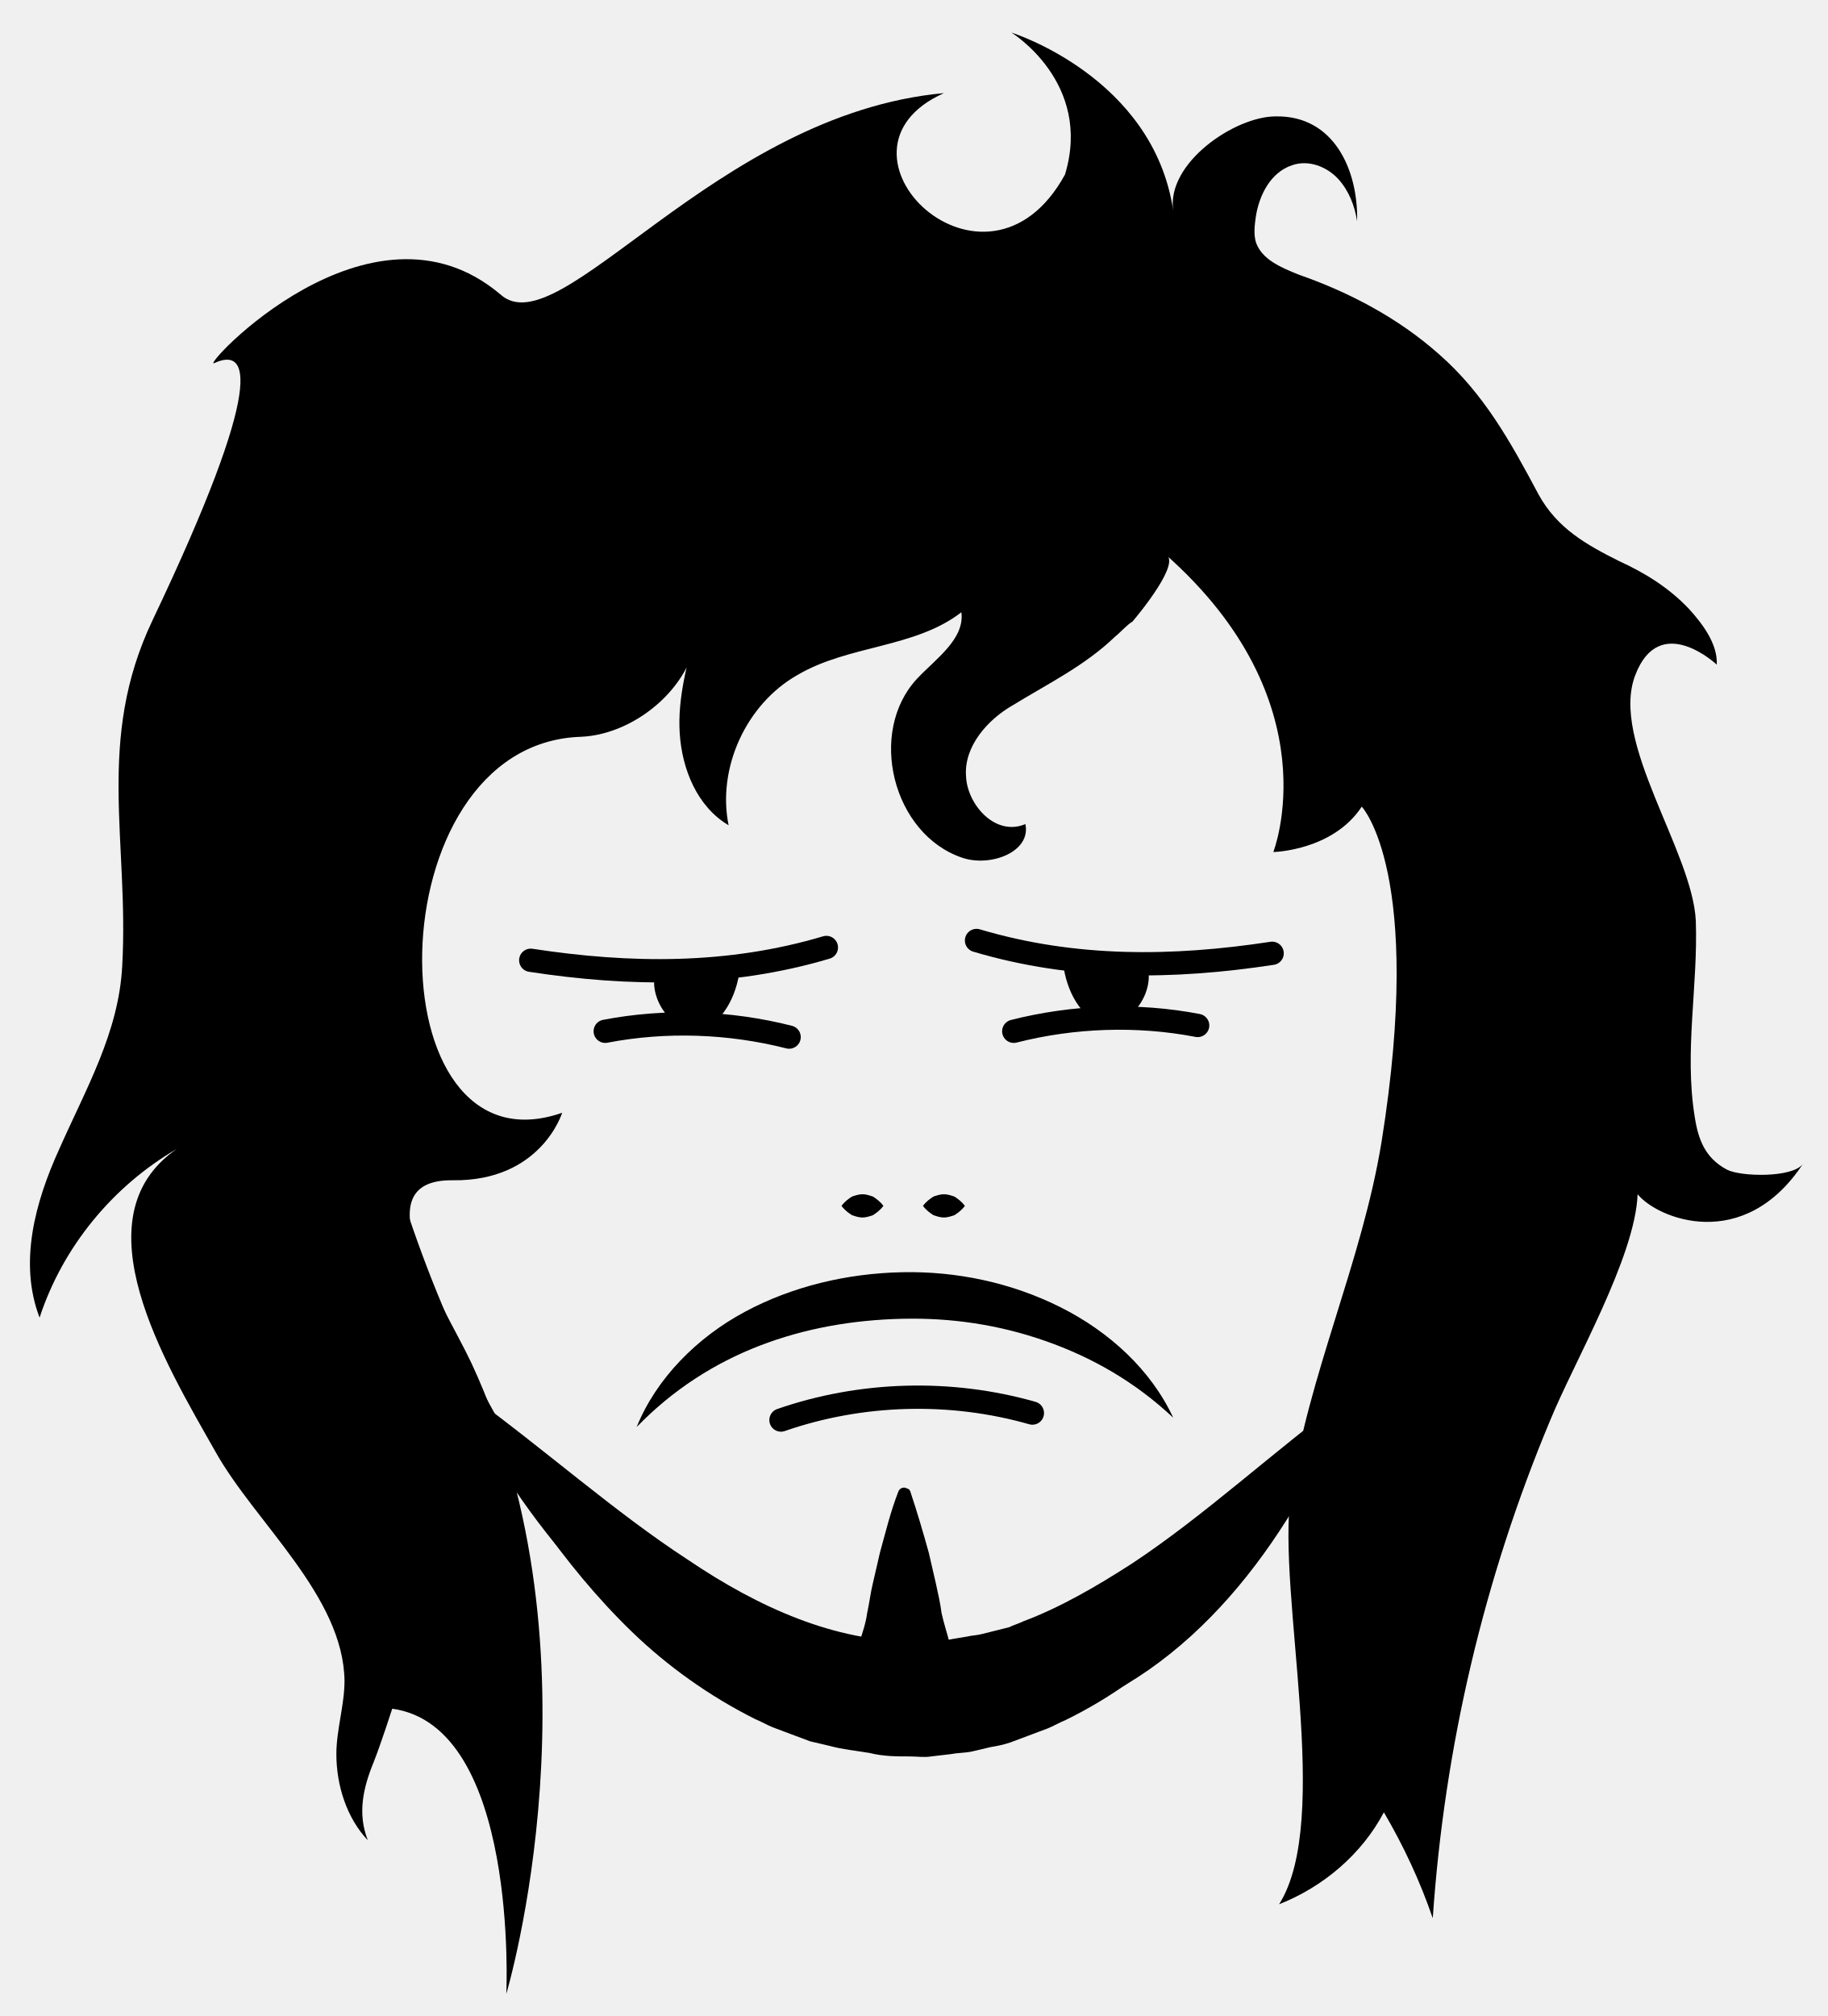
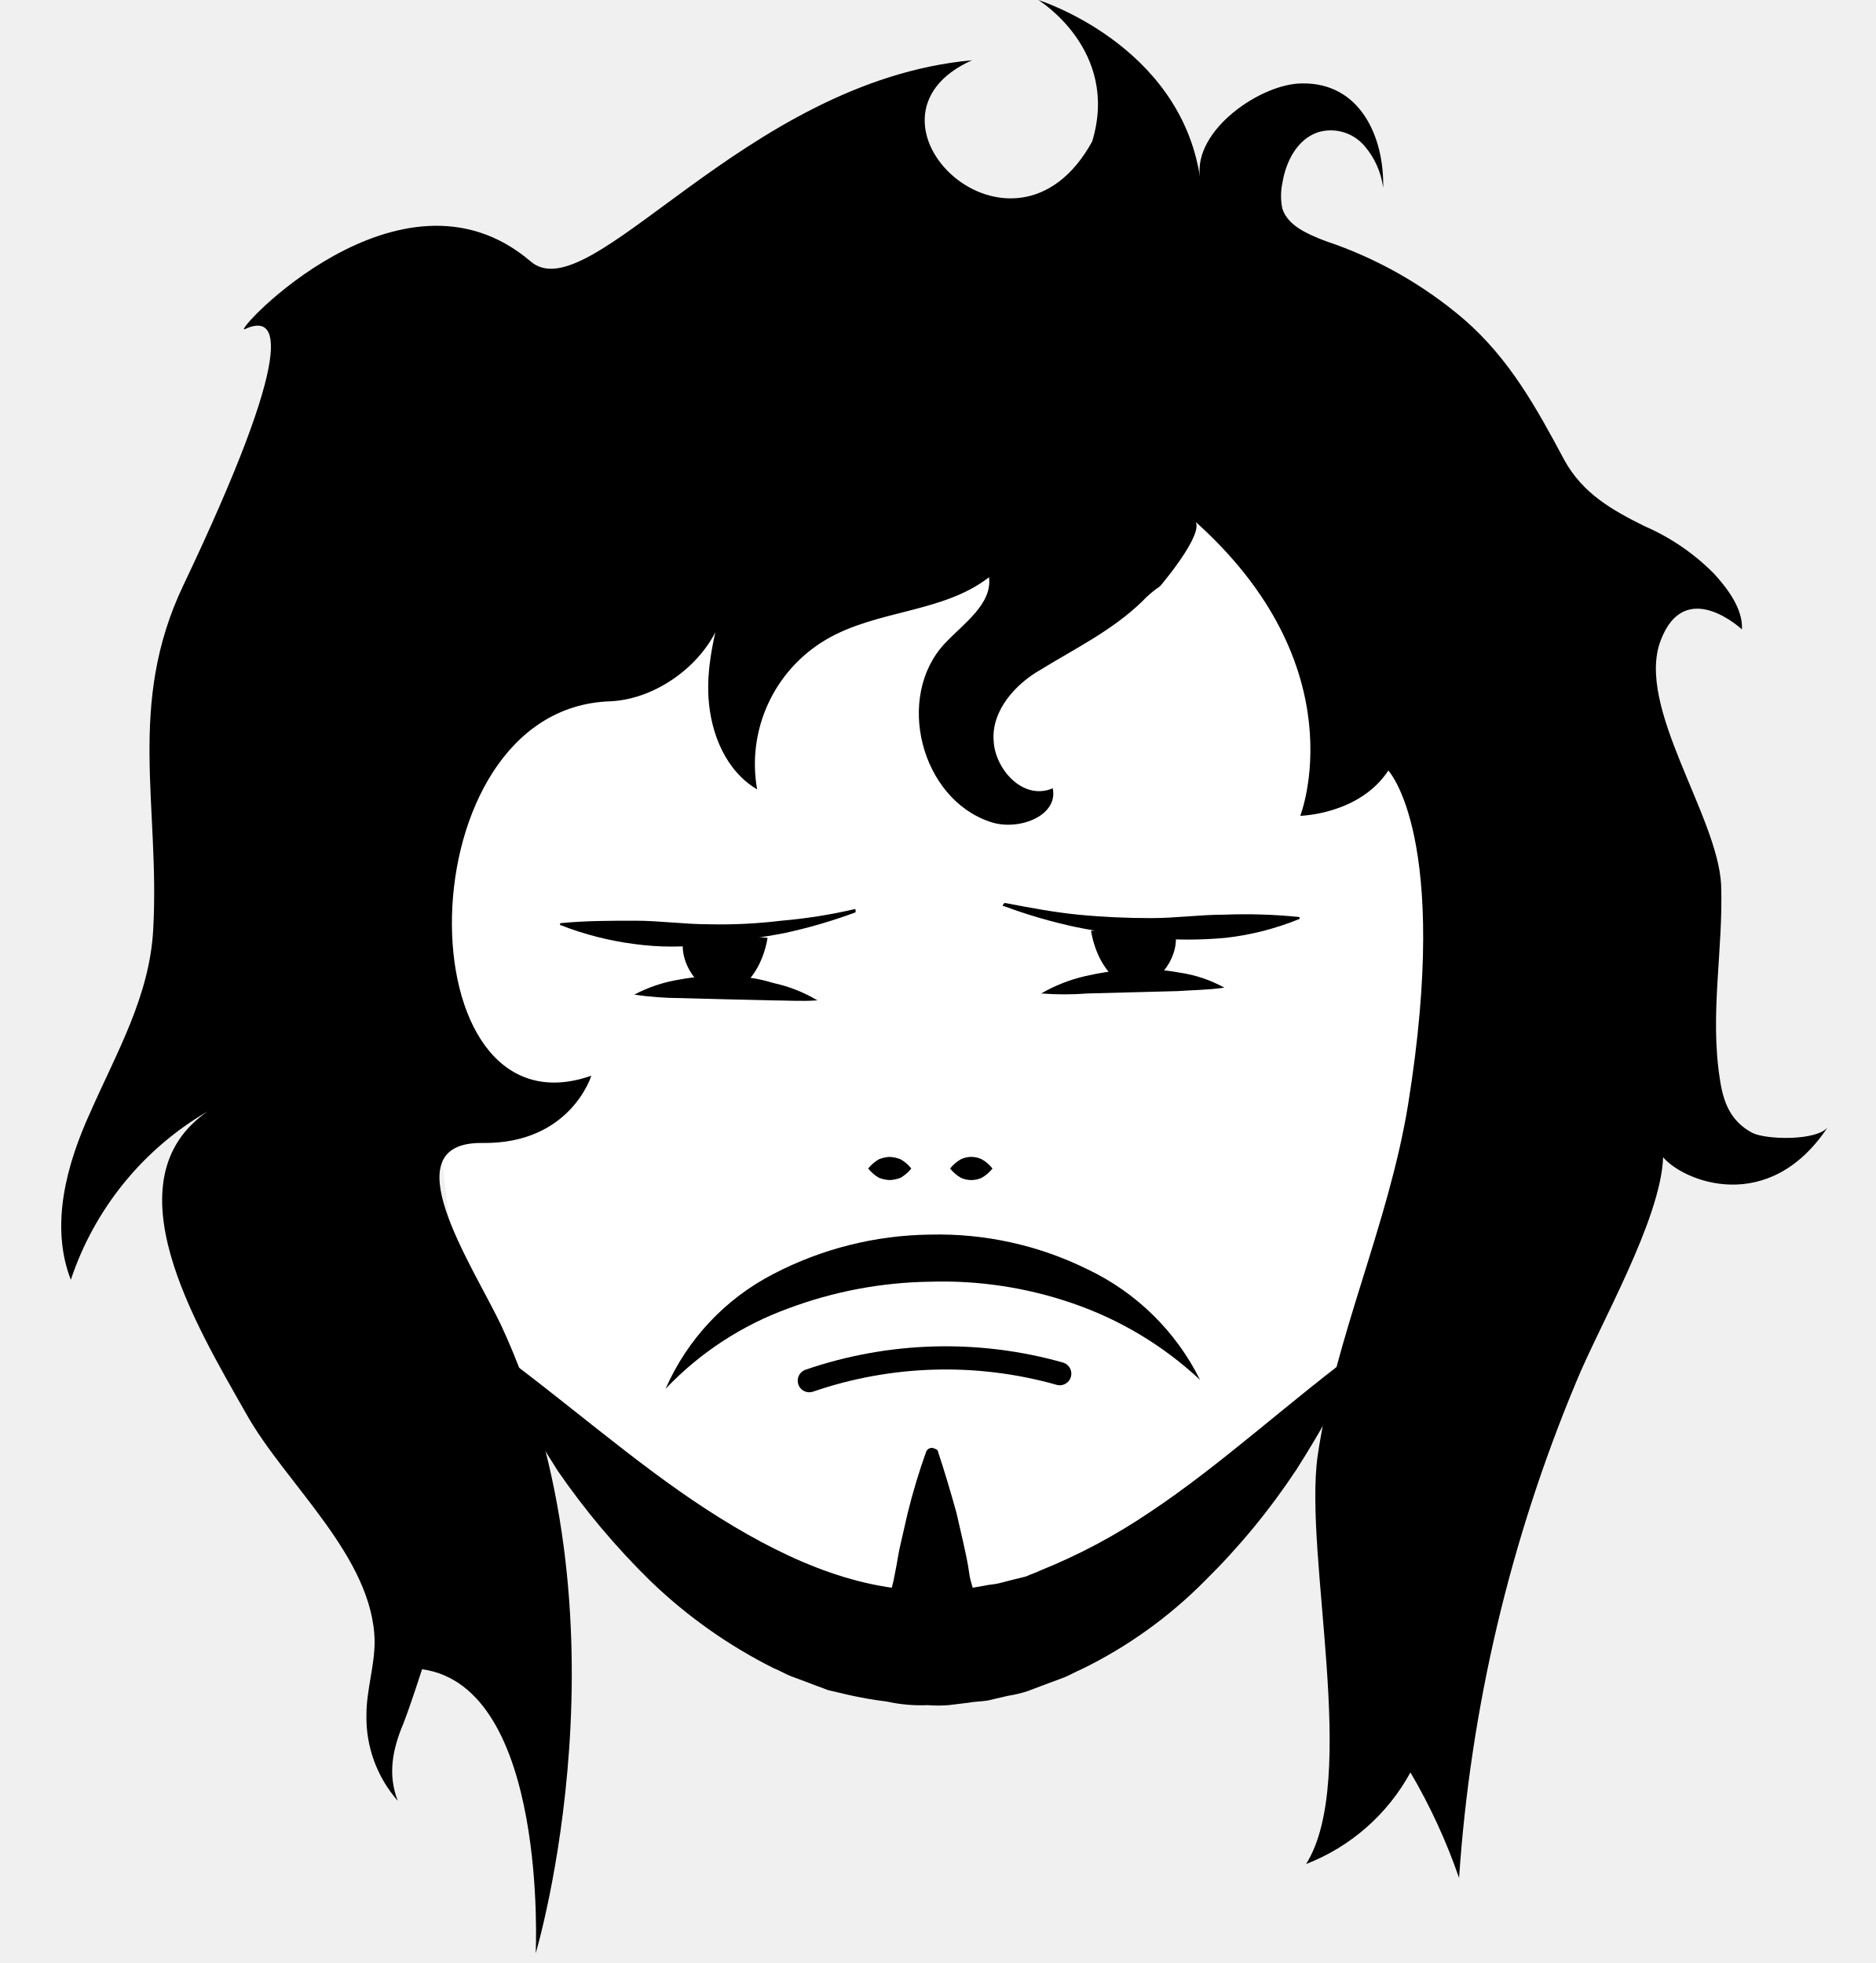
- <svg xmlns="http://www.w3.org/2000/svg" version="1.1" id="Layer_1" x="0px" y="0px" viewBox="0 0 157 173.2" style="enable-background:new 0 0 157 173.2;" xml:space="preserve">
-   <style type="text/css">
- 	.st0{fill:none;}
- 	.st1{fill:none;stroke:#000000;stroke-width:2;stroke-linecap:round;stroke-miterlimit:10;}
- 	.st2{fill:none;stroke:#000000;stroke-width:1.958;stroke-linecap:round;stroke-miterlimit:10;}
- </style>
-   <path class="st0" d="M-61.7,14.2c0.1,0,0.3,0,0.4,0" />
-   <g>
-     <path class="st1" d="M83.9,80.8c8.4,2.5,16.9,2.4,25.4,1.1" />
-     <path d="M91.4,83.2c0.4,2.4,1.8,4.6,3.7,4.8s4.1-2.6,3.5-4.9c-0.3-0.1-0.7-0.3-1-0.4" />
-     <path class="st1" d="M87.1,88.6c5.1-1.3,10.6-1.5,15.8-0.5" />
-   </g>
-   <path class="st2" d="M32.1,98c6.6,23.8,20.9,50.2,48.4,50.2c27.5,0,38.4-33.6,41.2-52.7" />
-   <g>
-     <path class="st1" d="M71,81.4c-8.4,2.5-16.9,2.4-25.4,1.1" />
-     <path d="M63.5,83.7c-0.4,2.4-1.8,4.6-3.7,4.8s-4.1-2.6-3.5-4.9c0.3-0.1,0.7-0.3,1-0.4" />
-     <path class="st1" d="M67.8,89.1c-5.1-1.3-10.6-1.5-15.8-0.5" />
-   </g>
-   <path class="st1" d="M67.1,122c6.9-2.4,14.6-2.6,21.6-0.6" />
-   <g>
-     <path d="M40.3,119.8c6.6,4.8,12.5,10.1,18.8,14.2c6.2,4.2,12.7,7,19.2,7c0.4,0,0.8,0.1,1.2,0l1.2-0.1c0.4,0,0.8,0,1.2-0.1l1.2-0.2   c0.4-0.1,0.8-0.1,1.2-0.2l1.2-0.3l1.2-0.3c0.4-0.2,0.8-0.3,1.2-0.5c3.2-1.2,6.3-3,9.4-5c6.2-4.1,12.1-9.6,18.6-14.4   c-1.7,3.7-3.7,7.2-5.9,10.7c-2.3,3.4-4.8,6.6-7.9,9.6c-3,3-6.5,5.6-10.6,7.6c-0.5,0.2-1,0.5-1.5,0.7c-0.5,0.2-1.1,0.4-1.6,0.6   l-1.6,0.6c-0.6,0.2-1.1,0.3-1.7,0.4l-1.7,0.4c-0.6,0.1-1.2,0.1-1.7,0.2l-1.7,0.2c-0.6,0.1-1.2,0-1.8,0c-1.2,0-2.3,0-3.5-0.3   c-1.2-0.2-2.3-0.3-3.4-0.6l-1.7-0.4c-0.5-0.2-1.1-0.4-1.6-0.6l-1.6-0.6c-0.5-0.2-1-0.5-1.5-0.7c-4-2-7.6-4.6-10.6-7.5   c-3-2.9-5.7-6.2-8-9.5C44.1,127,42.1,123.6,40.3,119.8z" />
-   </g>
-   <g>
-     <path d="M54.7,122.6c1.7-4.2,5.2-7.7,9.3-9.9c4.1-2.2,8.8-3.3,13.5-3.4c4.7-0.1,9.4,0.9,13.6,3c4.2,2.1,7.8,5.4,9.7,9.5   c-3.3-3.1-7-5.2-11-6.6c-4-1.4-8.1-2-12.3-1.9c-4.2,0.1-8.3,0.8-12.2,2.3C61.4,117.1,57.8,119.4,54.7,122.6z" />
-   </g>
-   <g>
-     <path d="M78.2,128.1c0.6,1.8,1.1,3.5,1.6,5.3l0.6,2.6c0.2,0.9,0.4,1.8,0.5,2.6c0.2,0.9,0.5,1.8,0.7,2.6c0.3,0.9,0.3,1.8,0,2.6   c-0.2,0.9-0.6,1.8-1.1,2.6c-0.6,0.9-1.2,1.8-2.4,2.6c-0.2,0.2-0.6,0.2-0.8,0c-1.1-0.9-1.8-1.8-2.4-2.6c-0.5-0.9-0.9-1.8-1.1-2.6   c-0.2-0.9-0.2-1.8,0-2.6c0.3-0.9,0.6-1.8,0.7-2.6c0.2-0.9,0.3-1.8,0.5-2.6l0.6-2.6c0.5-1.8,0.9-3.5,1.6-5.3   c0.1-0.2,0.3-0.3,0.5-0.3C78,127.9,78.1,127.9,78.2,128.1z" />
-   </g>
-   <g>
-     <path d="M82.9,103.6c-0.3,0.4-0.6,0.6-0.9,0.8c-0.3,0.1-0.6,0.2-0.9,0.2c-0.3,0-0.6-0.1-0.9-0.2c-0.3-0.2-0.6-0.4-0.9-0.8   c0.3-0.4,0.6-0.6,0.9-0.8c0.3-0.1,0.6-0.2,0.9-0.2c0.3,0,0.6,0.1,0.9,0.2C82.3,103,82.6,103.2,82.9,103.6z" />
-   </g>
-   <g>
-     <path d="M75.9,103.6c-0.3,0.4-0.6,0.6-0.9,0.8c-0.3,0.1-0.6,0.2-0.9,0.2c-0.3,0-0.6-0.1-0.9-0.2c-0.3-0.2-0.6-0.4-0.9-0.8   c0.3-0.4,0.6-0.6,0.9-0.8c0.3-0.1,0.6-0.2,0.9-0.2c0.3,0,0.6,0.1,0.9,0.2C75.3,103,75.6,103.2,75.9,103.6z" />
-   </g>
-   <path d="M95.8,54.7c-2.6,2.5-5.7,4-8.8,5.9c-2.1,1.2-4.2,3.5-4,6.1c0.1,2.4,2.5,5.2,5.1,4.1c0.5,2.4-3,3.7-5.4,2.9  c-6-2-8.2-10.8-3.9-15.4c1.6-1.7,4.1-3.4,3.8-5.7c-4,3.1-9.7,2.8-14.1,5.4c-4.4,2.5-6.9,8-5.9,12.9c-2.7-1.6-4-4.8-4.2-7.9  c-0.2-3.1,0.7-6.2,1.5-9.2c0,4.8-5.1,9.3-10,9.5c-17.9,0.6-17.9,38-1.6,32.3c0,0-1.8,5.9-9.4,5.8c-8-0.1-0.9,10.4,1.6,15.7  c11.7,25.1,3,54.2,3,54.2s1.1-23-9.8-24.5c0,0-1,3.1-1.6,4.6c-0.9,2.2-1.4,4.4-0.5,6.7c-1.8-1.9-2.7-4.7-2.7-7.4  c0-2.1,0.7-4.2,0.7-6.3c-0.1-7.3-7.7-13.6-11.1-19.7c-4.3-7.6-11.9-20.1-3.3-26c-5.5,3.2-9.8,8.4-11.8,14.5  c-1.8-4.7-0.4-9.9,1.7-14.5c2.3-5.2,5.1-10,5.4-15.7c0.6-10.7-2.3-19.4,2.6-29.7c9.8-20.6,8.3-23.5,5.3-22.1  c-1.2,0.5,13.4-15.4,24.6-5.9C48.1,29.9,61.4,9.8,81.1,8c-11.2,5,3.6,19.4,10.4,7c2.4-7.9-4.6-12.2-4.6-12.2s12.2,3.8,13.9,15.3  c-0.6-4.1,5.3-8.1,8.8-8.1c5-0.1,7.1,4.6,7,9c-0.2-1.3-0.7-2.6-1.6-3.6c-1-1.1-2.6-1.7-4-1.2c-1.8,0.6-2.8,2.5-3.1,4.4  c-0.1,0.7-0.2,1.5,0,2.2c0.5,1.5,2.2,2.2,3.7,2.8c4.3,1.5,8.5,3.7,12,6.8c3.9,3.4,6.2,7.6,8.6,12.1c1.6,2.9,4.1,4.3,6.9,5.7  c2.2,1,4.3,2.3,6,4.1c1.1,1.2,2.5,3,2.4,4.8c0,0-4.9-4.6-7,0.9c-2.2,5.7,4.9,15.1,5.2,21.1c0.2,5.6-1,11.2-0.1,16.8  c0.3,2,0.9,3.6,2.8,4.6c1.2,0.6,5.6,0.7,6.5-0.5c-5.1,7.7-12.5,4.7-14.2,2.6c-0.2,5.4-5.5,14.5-7.5,19.4  c-5.7,13.6-9.1,28.1-10.1,42.8c-1.1-3.2-2.5-6.2-4.2-9.1c-1.9,3.6-5.2,6.4-9,7.9c4.6-7.3-0.2-26.6,1-35.2  c1.5-10.3,6.1-19.9,7.8-30.3c3.7-23.1-1.7-28.8-1.7-28.8c-2.5,3.8-7.6,3.9-7.6,3.9s5.1-12.9-9.3-25.6c1.5,0.6-2.2,5.1-2.8,5.8  C96.8,53.7,96.3,54.3,95.8,54.7z" />
+ <svg xmlns="http://www.w3.org/2000/svg" id="Layer_1" data-name="Layer 1" viewBox="0 0 174 182.1">
+   <defs>
+     <style>.cls-1{fill:#fff;}.cls-2{fill:none;stroke:#000;stroke-linecap:round;stroke-miterlimit:10;stroke-width:2.15px;}</style>
+   </defs>
+   <path class="cls-1" d="M136.84,64,85.76,31.67,35,57.05l7.53,63.45C53.39,135,66.72,152.76,84.36,154.37c20,1.83,34.41-17.85,46.24-33.87Z" />
+   <path d="M93.25,83.77c2.25.43,4.51.86,6.77,1.08s4.52.32,6.77.32,4.52-.32,6.78-.32a49.9,49.9,0,0,1,6.88.21.11.11,0,0,1,0,.22A25.62,25.62,0,0,1,113.68,87a38,38,0,0,1-7,0c-2.37-.22-4.63-.54-6.88-1a47.65,47.65,0,0,1-6.67-1.94A.1.1,0,0,1,93,84C93.14,83.77,93.14,83.77,93.25,83.77Z" />
+   <path d="M101.2,86.35c.43,2.58,1.94,5,4,5.16s4.41-2.79,3.77-5.27c-.33-.1-.76-.32-1.08-.43" />
+   <path d="M96.58,92.16a14.7,14.7,0,0,1,4.09-1.61,28.82,28.82,0,0,1,4.3-.65,20.52,20.52,0,0,1,4.41.32,12.27,12.27,0,0,1,4.19,1.4c-1.51.22-2.9.22-4.3.32l-4.2.11-4.19.11A28,28,0,0,1,96.58,92.16Z" />
+   <path d="M79.37,84.63a47.91,47.91,0,0,1-6.66,1.94c-2.26.43-4.63.75-6.89,1a25.57,25.57,0,0,1-7,0,28.89,28.89,0,0,1-6.77-1.73.1.1,0,0,1-.11-.1.11.11,0,0,1,.11-.11c2.36-.22,4.62-.22,6.88-.22s4.52.33,6.78.33a46.59,46.59,0,0,0,6.77-.33,48.24,48.24,0,0,0,6.78-1.07c.1,0,.1,0,.1.11Z" />
+   <path d="M71.2,87c-.43,2.58-1.94,4.94-4,5.16s-4.41-2.8-3.76-5.27c.32-.11.75-.32,1.07-.43" />
+   <path d="M75.82,92.8c-1.5.11-2.9,0-4.3,0l-4.19-.1-4.2-.11a30.93,30.93,0,0,1-4.3-.32,13.51,13.51,0,0,1,4.2-1.4,19.39,19.39,0,0,1,4.41-.32,14.4,14.4,0,0,1,4.3.64A13.53,13.53,0,0,1,75.82,92.8Z" />
+   <path class="cls-2" d="M75.07,128.08a38.94,38.94,0,0,1,23.23-.65" />
+   <path d="M45.28,124.74C52.38,129.9,58.73,135.6,65.5,140s13.66,7.53,20.65,7.53a5.06,5.06,0,0,0,1.29,0l1.29-.11a5.62,5.62,0,0,0,1.29-.1l1.29-.22c.43-.11.86-.11,1.29-.21l1.29-.33,1.29-.32c.43-.21.86-.32,1.29-.54a54,54,0,0,0,10.11-5.37c6.67-4.41,13-10.33,20-15.49a101.88,101.88,0,0,1-6.34,11.51,64.18,64.18,0,0,1-8.5,10.32,42,42,0,0,1-11.4,8.17c-.53.22-1.07.54-1.61.76l-1.72.64-1.72.65a12.12,12.12,0,0,1-1.83.43l-1.83.43c-.64.1-1.29.1-1.83.21l-1.82.22a12.56,12.56,0,0,1-1.94,0,14.51,14.51,0,0,1-3.76-.33,36.16,36.16,0,0,1-3.66-.64l-1.83-.43c-.54-.22-1.18-.43-1.72-.65l-1.72-.64c-.54-.22-1.07-.54-1.61-.75a46.37,46.37,0,0,1-11.4-8.07,69.44,69.44,0,0,1-8.6-10.22A104.06,104.06,0,0,1,45.28,124.74Z" />
+   <path d="M61.74,128.83a21.85,21.85,0,0,1,10-10.65,32.23,32.23,0,0,1,14.52-3.65,31.22,31.22,0,0,1,14.62,3.22A22.34,22.34,0,0,1,111.31,128a33,33,0,0,0-11.83-7.1,37,37,0,0,0-13.22-2,39,39,0,0,0-13.12,2.47A29.71,29.71,0,0,0,61.74,128.83Z" />
+   <path d="M87,134.64c.64,1.93,1.18,3.76,1.72,5.7l.64,2.79c.22,1,.43,1.94.54,2.8s.54,1.93.75,2.79a4.08,4.08,0,0,1,0,2.8,9.89,9.89,0,0,1-3.76,5.59.64.64,0,0,1-.86,0,14.9,14.9,0,0,1-2.58-2.79,11.79,11.79,0,0,1-1.18-2.8,6,6,0,0,1,0-2.8,15.74,15.74,0,0,0,.75-2.79c.21-1,.32-1.94.54-2.8l.64-2.79a58,58,0,0,1,1.72-5.7.6.6,0,0,1,.54-.33C86.9,134.42,87,134.53,87,134.64Z" />
+   <path d="M92.06,108.4a3.43,3.43,0,0,1-1,.86,2.32,2.32,0,0,1-1.93,0,3.57,3.57,0,0,1-1-.86,3.41,3.41,0,0,1,1-.86,2.23,2.23,0,0,1,1.93,0A3.28,3.28,0,0,1,92.06,108.4Z" />
+   <path d="M84.53,108.4a3.55,3.55,0,0,1-1,.86,3.13,3.13,0,0,1-1,.21,3.07,3.07,0,0,1-1-.21,3.72,3.72,0,0,1-1-.86,3.55,3.55,0,0,1,1-.86,3.09,3.09,0,0,1,1-.22,3.16,3.16,0,0,1,1,.22A3.39,3.39,0,0,1,84.53,108.4Z" />
+   <path d="M105.93,55.81c-2.79,2.69-6.12,4.3-9.46,6.35-2.26,1.29-4.52,3.76-4.3,6.56.11,2.58,2.69,5.59,5.48,4.41.54,2.58-3.22,4-5.8,3.11C85.4,74.09,83,64.63,87.65,59.68c1.72-1.83,4.41-3.65,4.09-6.13-4.3,3.34-10.43,3-15.16,5.81a13.41,13.41,0,0,0-6.35,13.87c-2.9-1.72-4.3-5.16-4.51-8.49s.75-6.67,1.61-9.9c0,5.17-5.49,10-10.75,10.22-19.25.65-19.25,40.86-1.73,34.73,0,0-1.93,6.35-10.1,6.24-8.61-.11-1,11.19,1.72,16.88,12.58,27,3.22,58.29,3.22,58.29s1.19-24.73-10.54-26.35c0,0-1.07,3.34-1.72,5-1,2.37-1.5,4.73-.53,7.21a11.72,11.72,0,0,1-2.91-8c0-2.26.76-4.52.76-6.78-.11-7.85-8.29-14.62-11.94-21.18-4.63-8.18-12.8-21.62-3.55-28A28.49,28.49,0,0,0,6.57,118.72c-1.94-5-.43-10.65,1.83-15.59,2.47-5.59,5.48-10.76,5.81-16.89.64-11.5-2.48-20.86,2.79-31.93C27.54,32.15,25.93,29,22.7,30.54,21.41,31.08,37.11,14,49.16,24.2c5.48,4.94,19.78-16.67,41-18.61C78.08,11,94,26.45,101.31,13.12c2.58-8.5-5-13.12-5-13.12s13.12,4.09,15,16.45c-.64-4.41,5.7-8.71,9.46-8.71,5.38-.1,7.64,4.95,7.53,9.68a7.41,7.41,0,0,0-1.72-3.87,4.12,4.12,0,0,0-4.3-1.29c-1.94.64-3,2.69-3.33,4.73a5.74,5.74,0,0,0,0,2.37c.53,1.61,2.36,2.36,4,3a38.52,38.52,0,0,1,12.9,7.31c4.19,3.66,6.67,8.17,9.25,13,1.72,3.12,4.41,4.63,7.42,6.13A20.52,20.52,0,0,1,159,53.23c1.18,1.29,2.69,3.23,2.58,5.16,0,0-5.27-4.94-7.53,1-2.36,6.13,5.27,16.24,5.6,22.69.21,6-1.08,12-.11,18.07.32,2.15,1,3.87,3,4.94,1.29.65,6,.76,7-.53-5.49,8.28-13.44,5-15.27,2.79-.22,5.81-5.92,15.59-8.07,20.86a144.74,144.74,0,0,0-10.86,46,54.29,54.29,0,0,0-4.51-9.79,18.74,18.74,0,0,1-9.68,8.5c4.94-7.85-.22-28.61,1.07-37.85,1.62-11.08,6.56-21.4,8.39-32.59,4-24.84-1.83-31-1.83-31-2.69,4.09-8.17,4.2-8.17,4.2s5.48-13.88-10-27.53c1.61.64-2.37,5.48-3,6.23A9.63,9.63,0,0,0,105.93,55.81Z" />
</svg>
